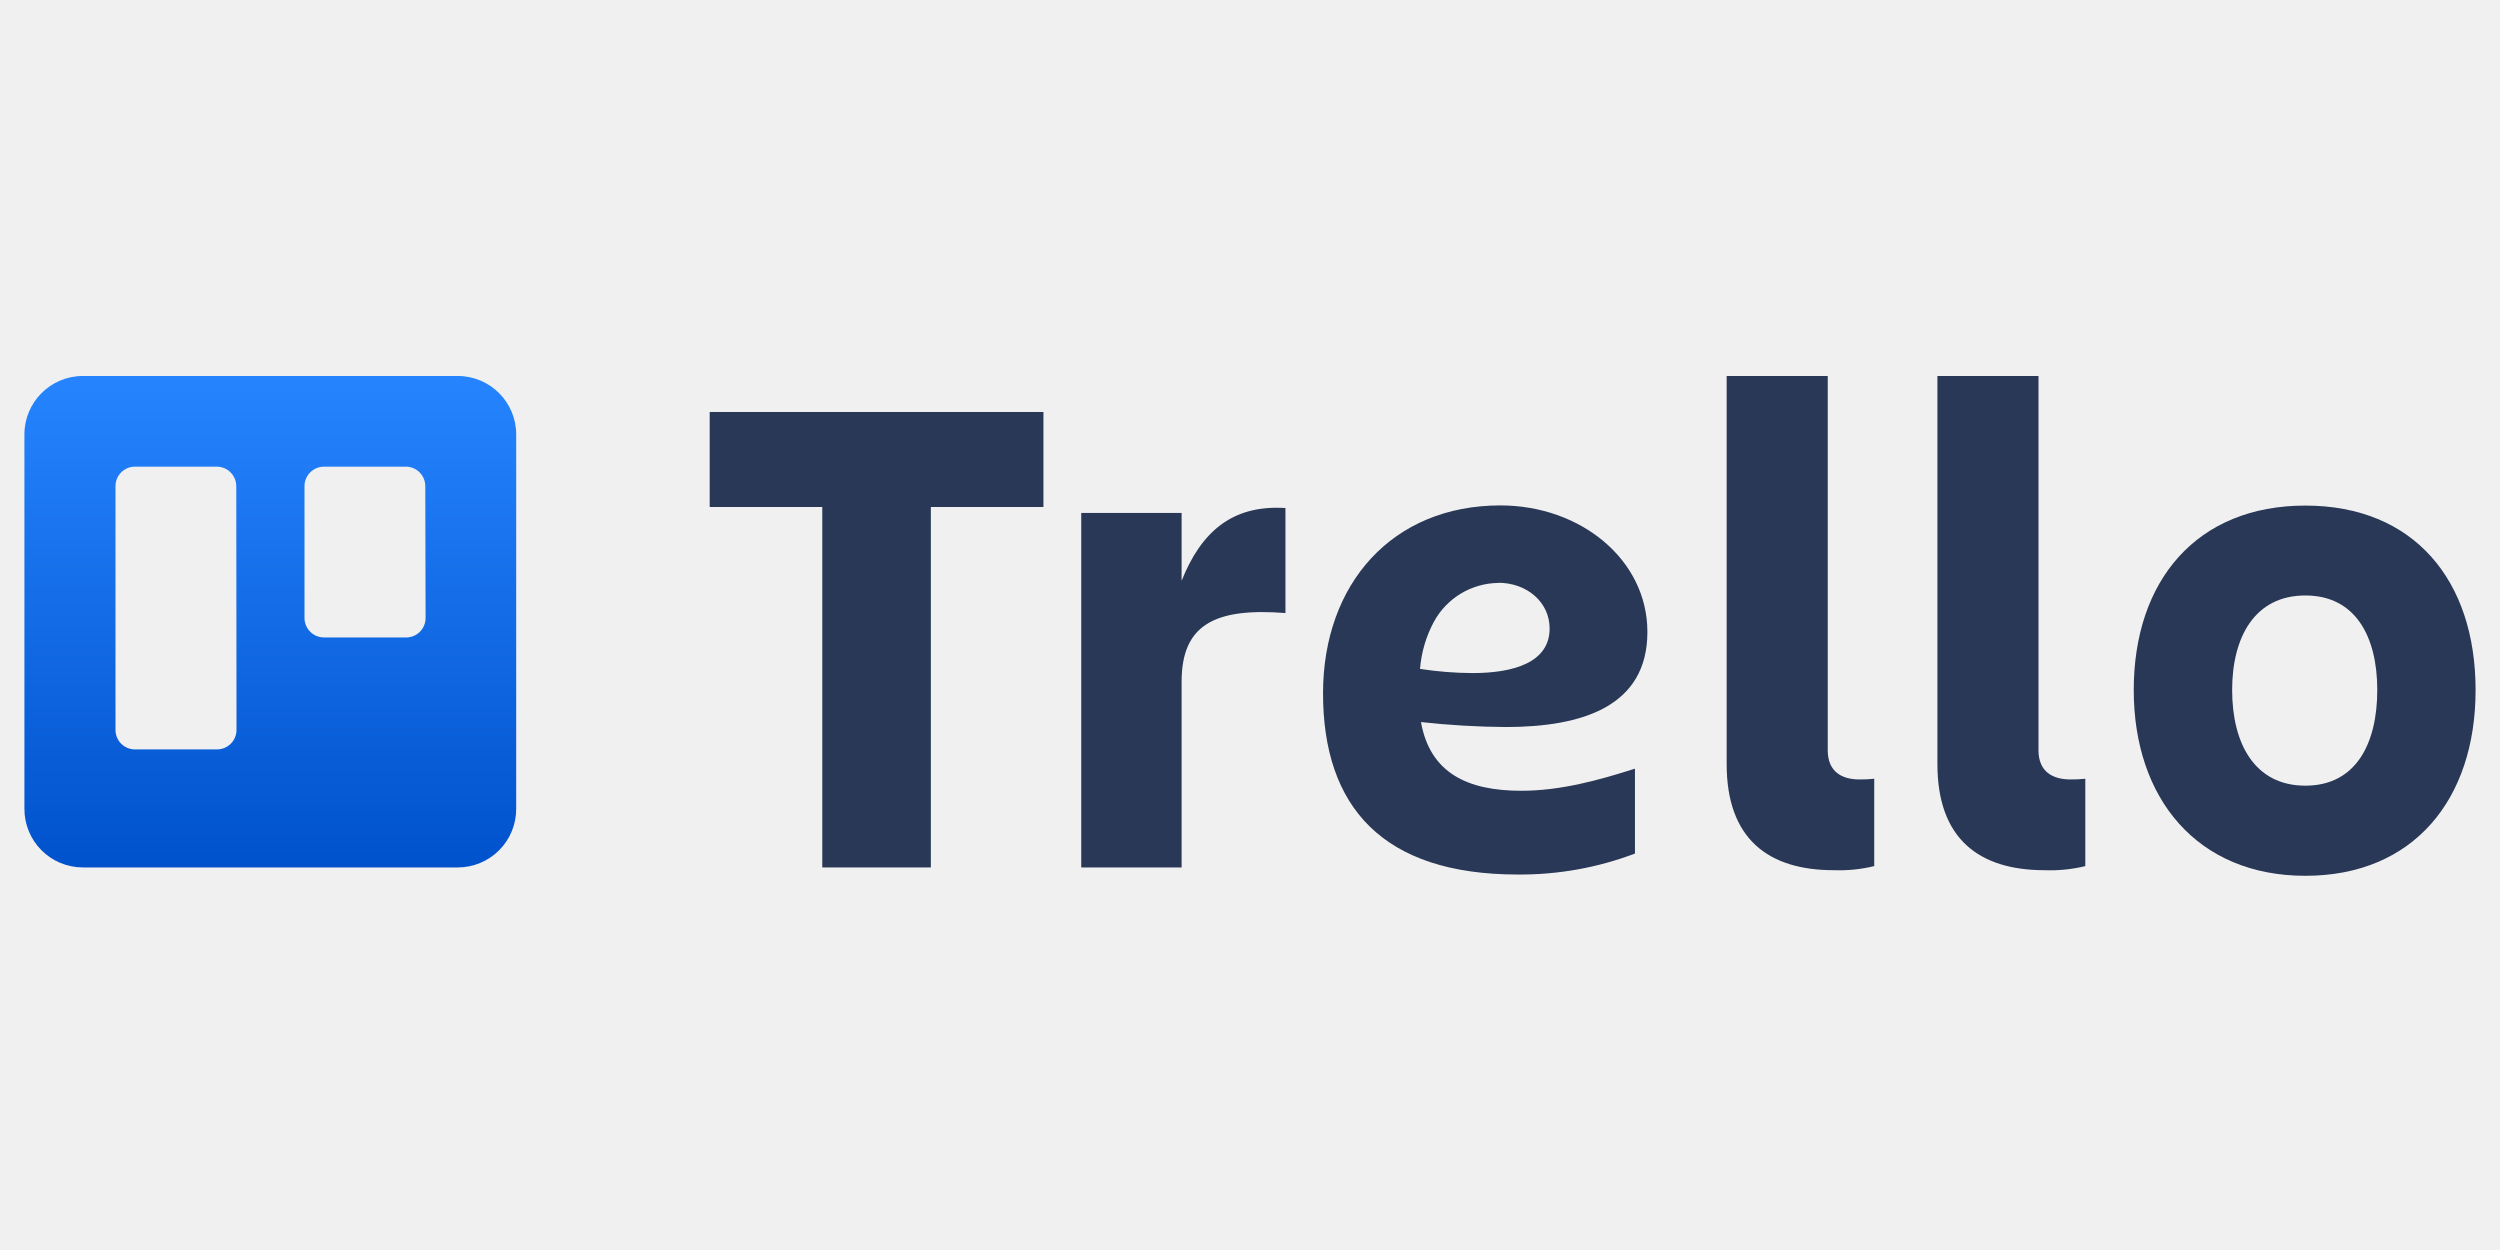
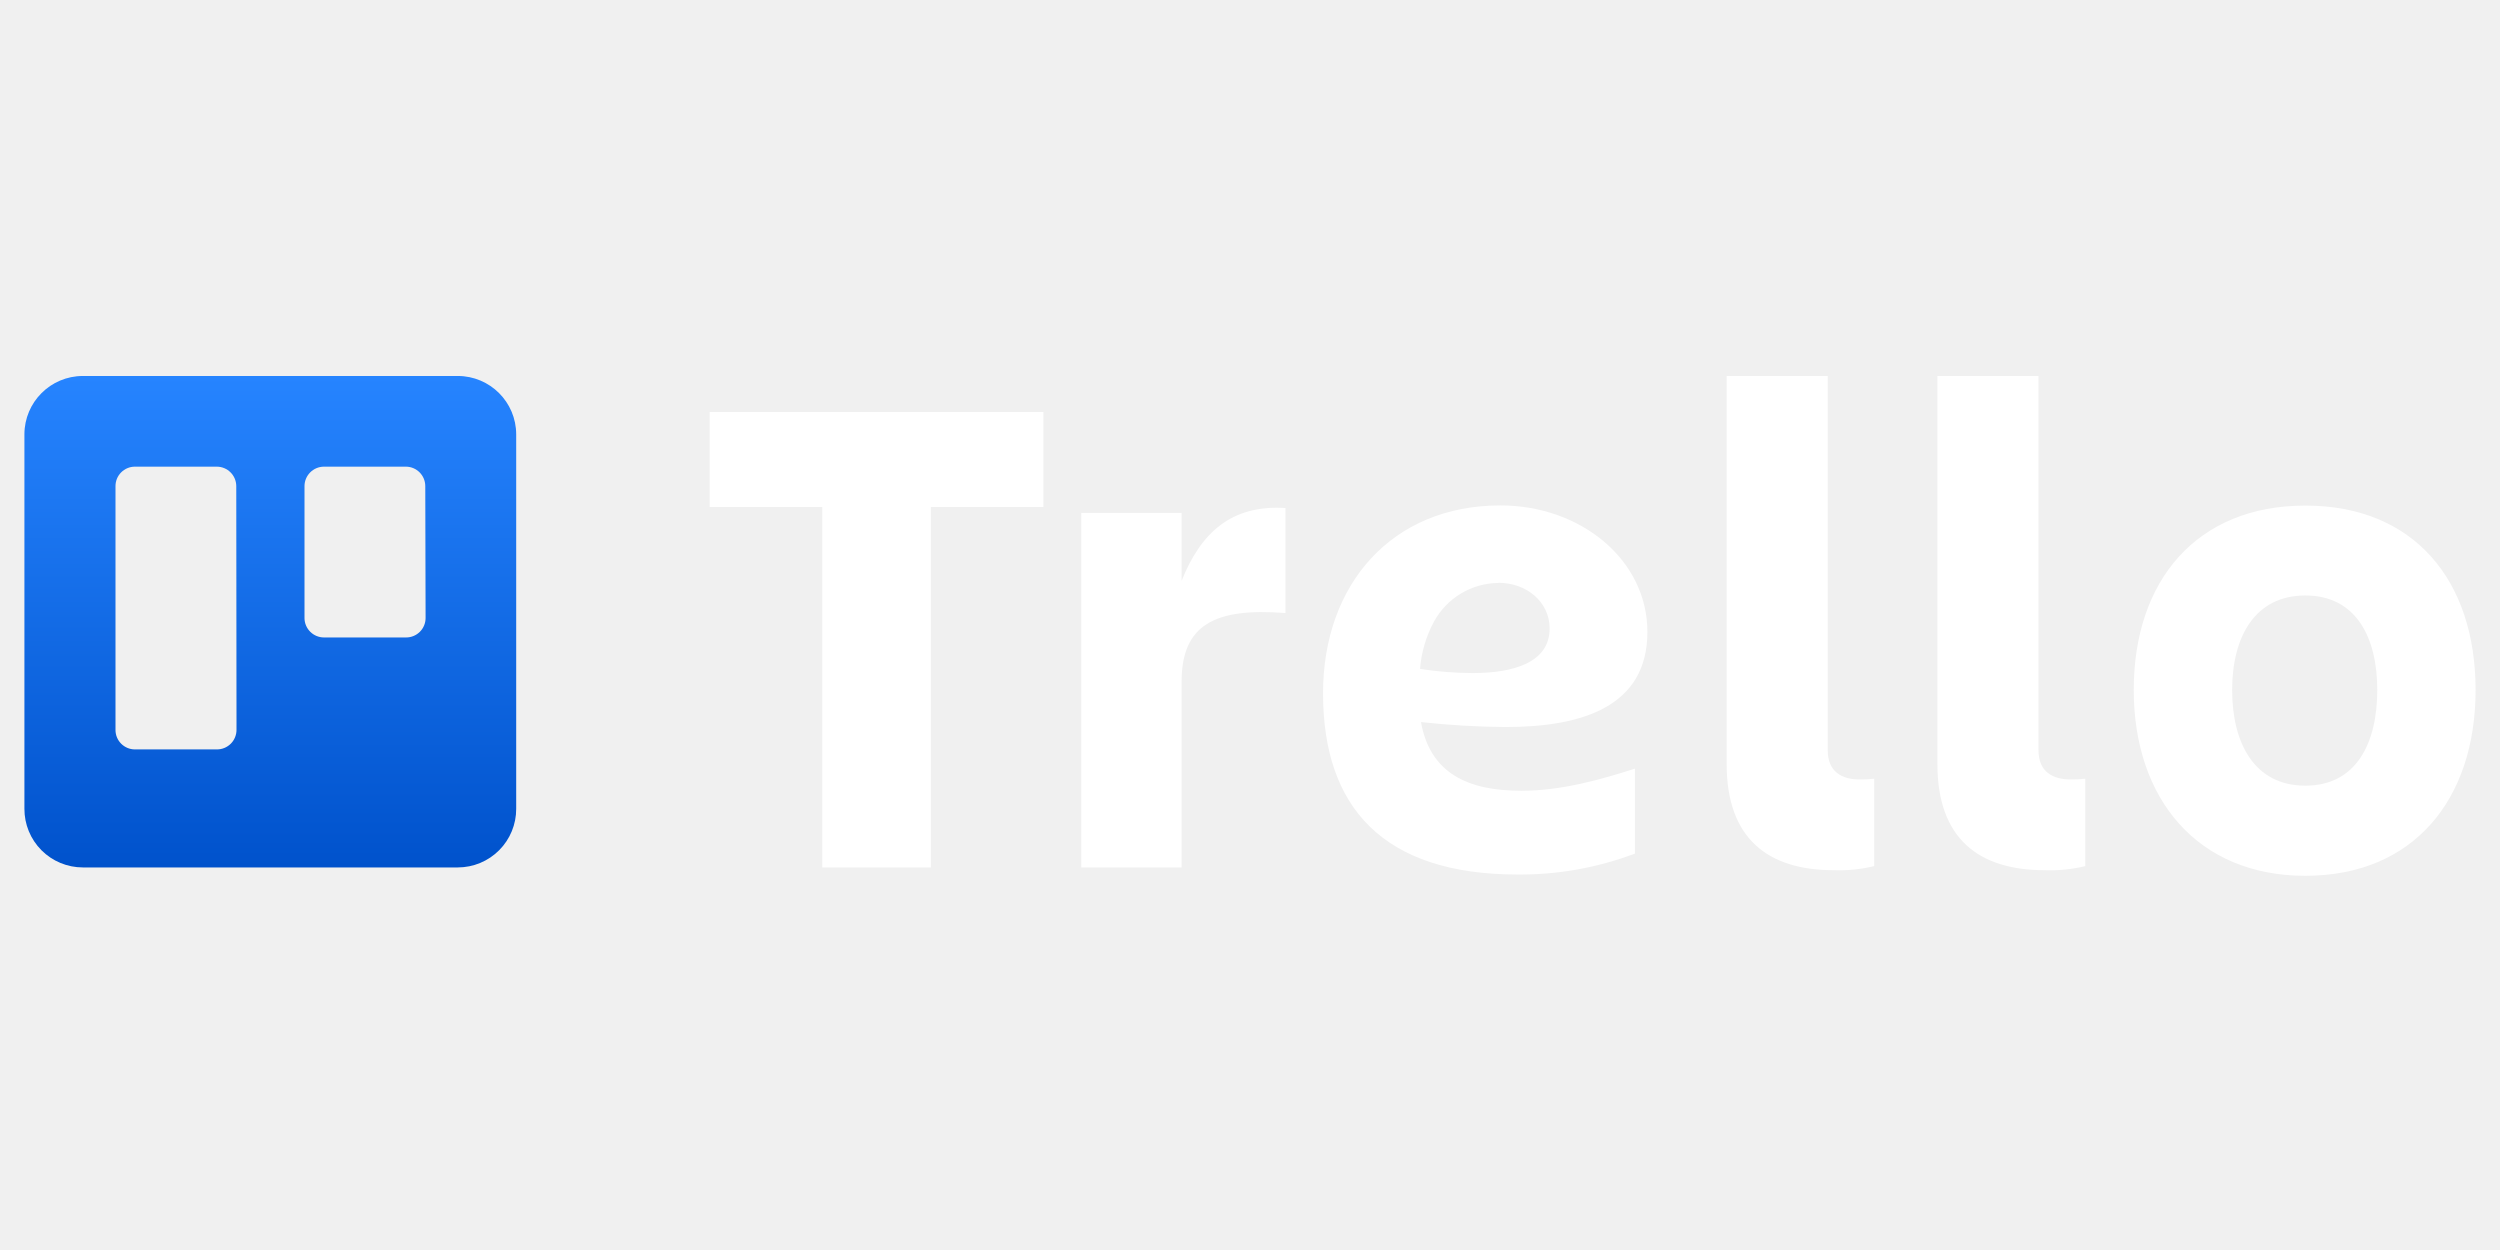
<svg xmlns="http://www.w3.org/2000/svg" width="1024" height="512" viewBox="0 0 1024 512" fill="none">
-   <path fill-rule="evenodd" clip-rule="evenodd" d="M187.52 154H33.945C20.733 154 10.018 164.701 10 177.912V331.262C9.975 337.629 12.486 343.744 16.979 348.256C21.473 352.767 27.578 355.303 33.945 355.303H187.52C193.882 355.295 199.979 352.755 204.465 348.244C208.952 343.734 211.459 337.624 211.433 331.262V177.912C211.415 164.713 200.719 154.018 187.52 154V154ZM96.873 298.991C96.864 301.12 96.008 303.157 94.494 304.652C92.98 306.148 90.933 306.979 88.805 306.962H55.244C50.854 306.944 47.305 303.381 47.305 298.991V199.114C47.305 194.725 50.854 191.161 55.244 191.143H88.805C93.2 191.161 96.758 194.719 96.776 199.114L96.873 298.991ZM174.322 253.135C174.322 255.266 173.469 257.308 171.953 258.806C170.437 260.303 168.385 261.132 166.254 261.106H132.693C128.298 261.088 124.74 257.53 124.722 253.135V199.114C124.74 194.719 128.298 191.161 132.693 191.143H166.254C170.644 191.161 174.193 194.725 174.193 199.114L174.322 253.135Z" fill="url(#paint0_linear_420_26)" />
-   <path d="M427.389 168.749V207.667H381.275V355.304H336.806V207.667H290.691V168.749H427.389Z" fill="#293856" />
-   <path d="M483.988 355.304H442.875V210.087H483.988V237.904C491.797 218.316 504.286 206.666 526.52 208.086V251.102C497.477 248.843 483.988 255.943 483.988 279.21V355.304Z" fill="#293856" />
-   <path d="M751.13 356.433C724.184 356.433 707.242 343.525 707.242 312.997V154H748.645V307.317C748.645 316.127 754.454 319.257 761.553 319.257C763.601 319.299 765.65 319.202 767.685 318.967V354.755C762.27 356.074 756.699 356.639 751.13 356.433V356.433Z" fill="#293856" />
-   <path d="M837.485 356.433C810.539 356.433 793.564 343.525 793.564 312.997V154H834.968V307.317C834.968 316.127 840.808 319.257 848.037 319.257C850.074 319.299 852.112 319.202 854.136 318.967V354.755C848.691 356.086 843.086 356.651 837.485 356.433V356.433Z" fill="#293856" />
-   <path d="M873.98 282.633C873.98 237.777 899.797 207.087 944.266 207.087C988.734 207.087 1014 237.68 1014 282.633C1014 327.585 988.444 358.726 944.266 358.726C900.087 358.726 873.98 327.198 873.98 282.633V282.633ZM914.286 282.633C914.286 304.48 923.451 321.809 944.266 321.809C965.08 321.809 973.729 304.48 973.729 282.633C973.729 260.786 964.854 243.908 944.266 243.908C923.677 243.908 914.286 260.753 914.286 282.633Z" fill="#293856" />
-   <path d="M582.029 295.761C593.54 297.026 605.108 297.704 616.688 297.794C648.184 297.794 674.775 289.339 674.775 258.844C674.775 229.251 647.441 207.017 614.558 207.017C570.283 207.017 541.917 239.126 541.917 283.982C541.917 330.549 566.378 358.204 621.657 358.204C638.057 358.338 654.338 355.427 669.676 349.62V314.833C655.477 319.383 639.503 323.901 623.11 323.901C601.101 323.901 585.773 316.672 582.029 295.761V295.761ZM613.719 238.707C625.368 238.707 634.727 246.613 634.727 257.424C634.727 271.332 620.044 275.689 603.134 275.689C595.937 275.656 588.753 275.084 581.642 273.978C582.179 267.197 584.124 260.603 587.354 254.616C592.629 244.955 602.712 238.896 613.719 238.771V238.707Z" fill="#293856" />
+   <path fill-rule="evenodd" clip-rule="evenodd" d="M187.52 154H33.945C20.733 154 10.018 164.701 10 177.912V331.262C9.975 337.629 12.486 343.744 16.979 348.256C21.473 352.767 27.578 355.303 33.945 355.303H187.52C193.882 355.295 199.979 352.755 204.465 348.244C208.952 343.734 211.459 337.624 211.433 331.262V177.912C211.415 164.713 200.719 154.018 187.52 154ZM96.873 298.991C96.864 301.12 96.008 303.157 94.494 304.652C92.98 306.148 90.933 306.979 88.805 306.962H55.244C50.854 306.944 47.305 303.381 47.305 298.991V199.114C47.305 194.725 50.854 191.161 55.244 191.143H88.805C93.2 191.161 96.758 194.719 96.776 199.114L96.873 298.991ZM174.322 253.135C174.322 255.266 173.469 257.308 171.953 258.806C170.437 260.303 168.385 261.132 166.254 261.106H132.693C128.298 261.088 124.74 257.53 124.722 253.135V199.114C124.74 194.719 128.298 191.161 132.693 191.143H166.254C170.644 191.161 174.193 194.725 174.193 199.114L174.322 253.135Z" fill="url(#paint0_linear_420_26)" />
+   <path d="M427.389 168.749V207.667H381.275V355.304H336.806V207.667H290.691V168.749H427.389Z" fill="white" />
+   <path d="M483.988 355.304H442.875V210.087H483.988V237.904C491.797 218.316 504.286 206.666 526.52 208.086V251.102C497.477 248.843 483.988 255.943 483.988 279.21V355.304Z" fill="white" />
+   <path d="M751.13 356.433C724.184 356.433 707.242 343.525 707.242 312.997V154H748.645V307.317C748.645 316.127 754.454 319.257 761.553 319.257C763.601 319.299 765.65 319.202 767.685 318.967V354.755C762.27 356.074 756.699 356.639 751.13 356.433Z" fill="white" />
+   <path d="M837.485 356.433C810.539 356.433 793.564 343.525 793.564 312.997V154H834.968V307.317C834.968 316.127 840.808 319.257 848.037 319.257C850.074 319.299 852.112 319.202 854.136 318.967V354.755C848.691 356.086 843.086 356.651 837.485 356.433Z" fill="white" />
+   <path d="M873.98 282.633C873.98 237.777 899.797 207.087 944.266 207.087C988.734 207.087 1014 237.68 1014 282.633C1014 327.585 988.444 358.726 944.266 358.726C900.087 358.726 873.98 327.198 873.98 282.633ZM914.286 282.633C914.286 304.48 923.451 321.809 944.266 321.809C965.08 321.809 973.729 304.48 973.729 282.633C973.729 260.786 964.854 243.908 944.266 243.908C923.677 243.908 914.286 260.753 914.286 282.633Z" fill="white" />
+   <path d="M582.029 295.761C593.54 297.026 605.108 297.704 616.688 297.794C648.184 297.794 674.775 289.339 674.775 258.844C674.775 229.251 647.441 207.017 614.558 207.017C570.283 207.017 541.917 239.126 541.917 283.982C541.917 330.549 566.378 358.204 621.657 358.204C638.057 358.338 654.338 355.427 669.676 349.62V314.833C655.477 319.383 639.503 323.901 623.11 323.901C601.101 323.901 585.773 316.672 582.029 295.761ZM613.719 238.707C625.368 238.707 634.727 246.613 634.727 257.424C634.727 271.332 620.044 275.689 603.134 275.689C595.937 275.656 588.753 275.084 581.642 273.978C582.179 267.197 584.124 260.603 587.354 254.616C592.629 244.955 602.712 238.896 613.719 238.771V238.707Z" fill="white" />
  <defs>
    <linearGradient id="paint0_linear_420_26" x1="110.813" y1="355.303" x2="110.813" y2="154" gradientUnits="userSpaceOnUse">
      <stop stop-color="#0052CC" />
      <stop offset="1" stop-color="#2684FF" />
    </linearGradient>
  </defs>
</svg>
